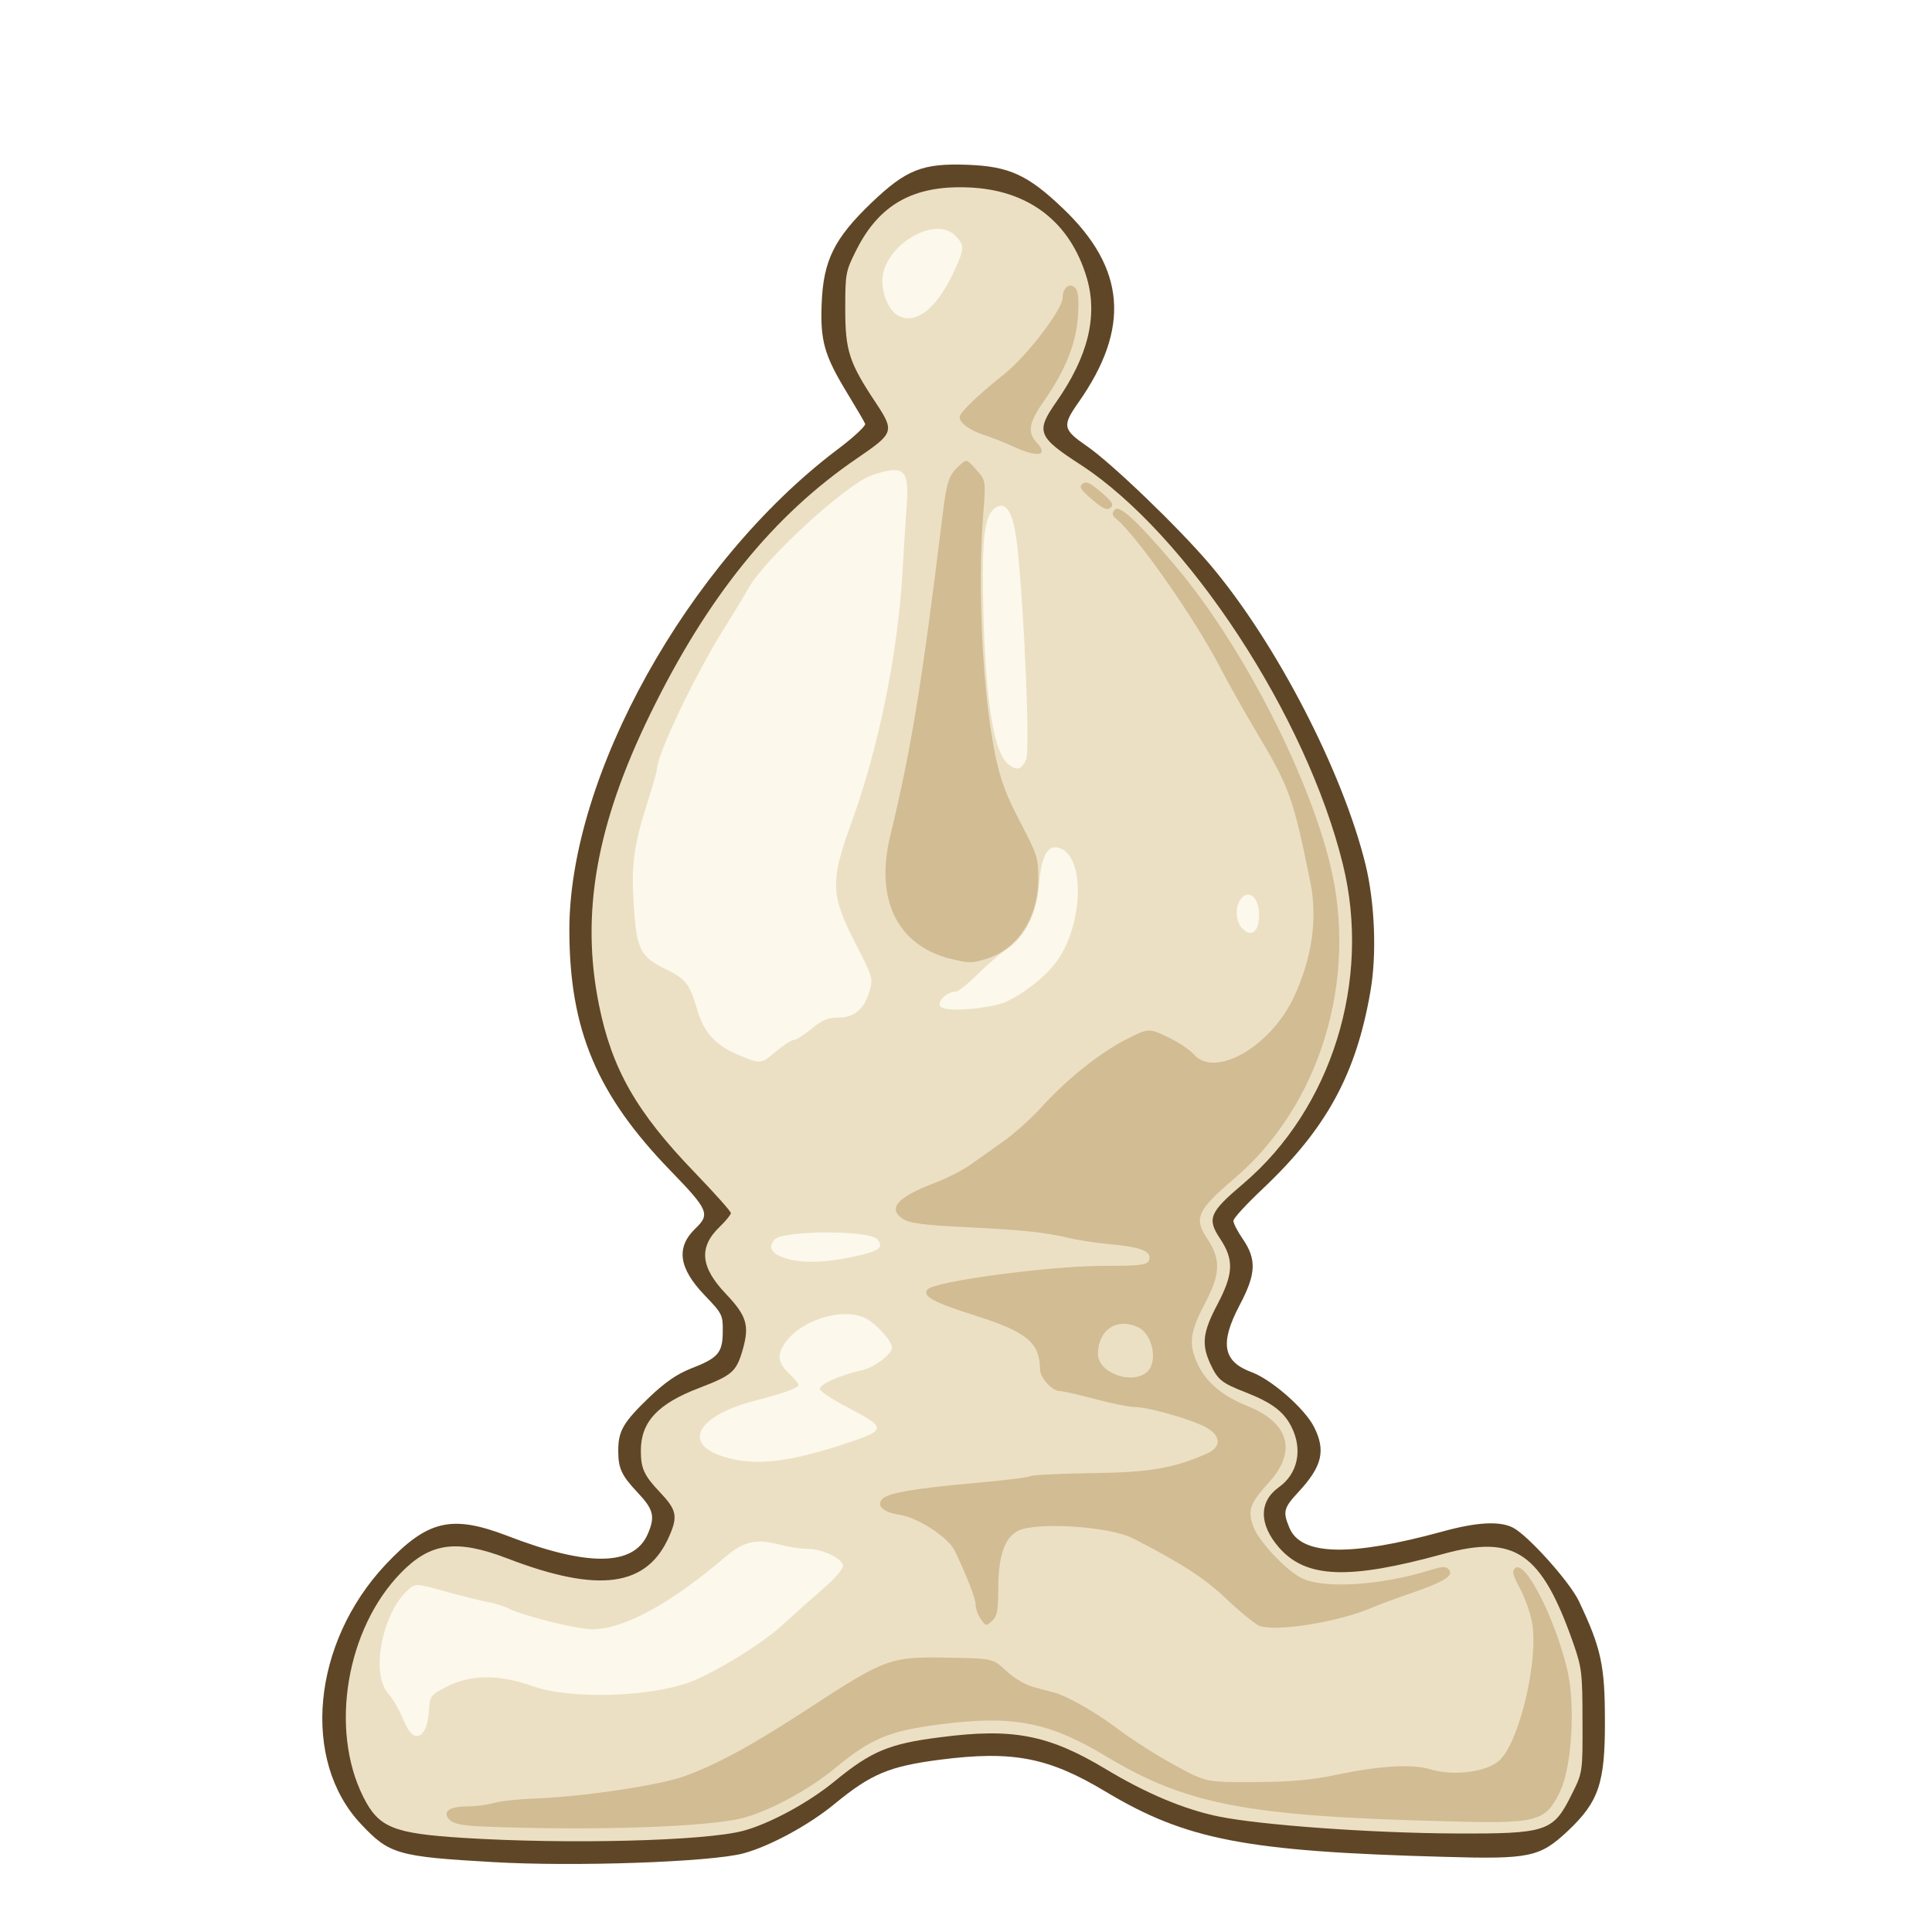
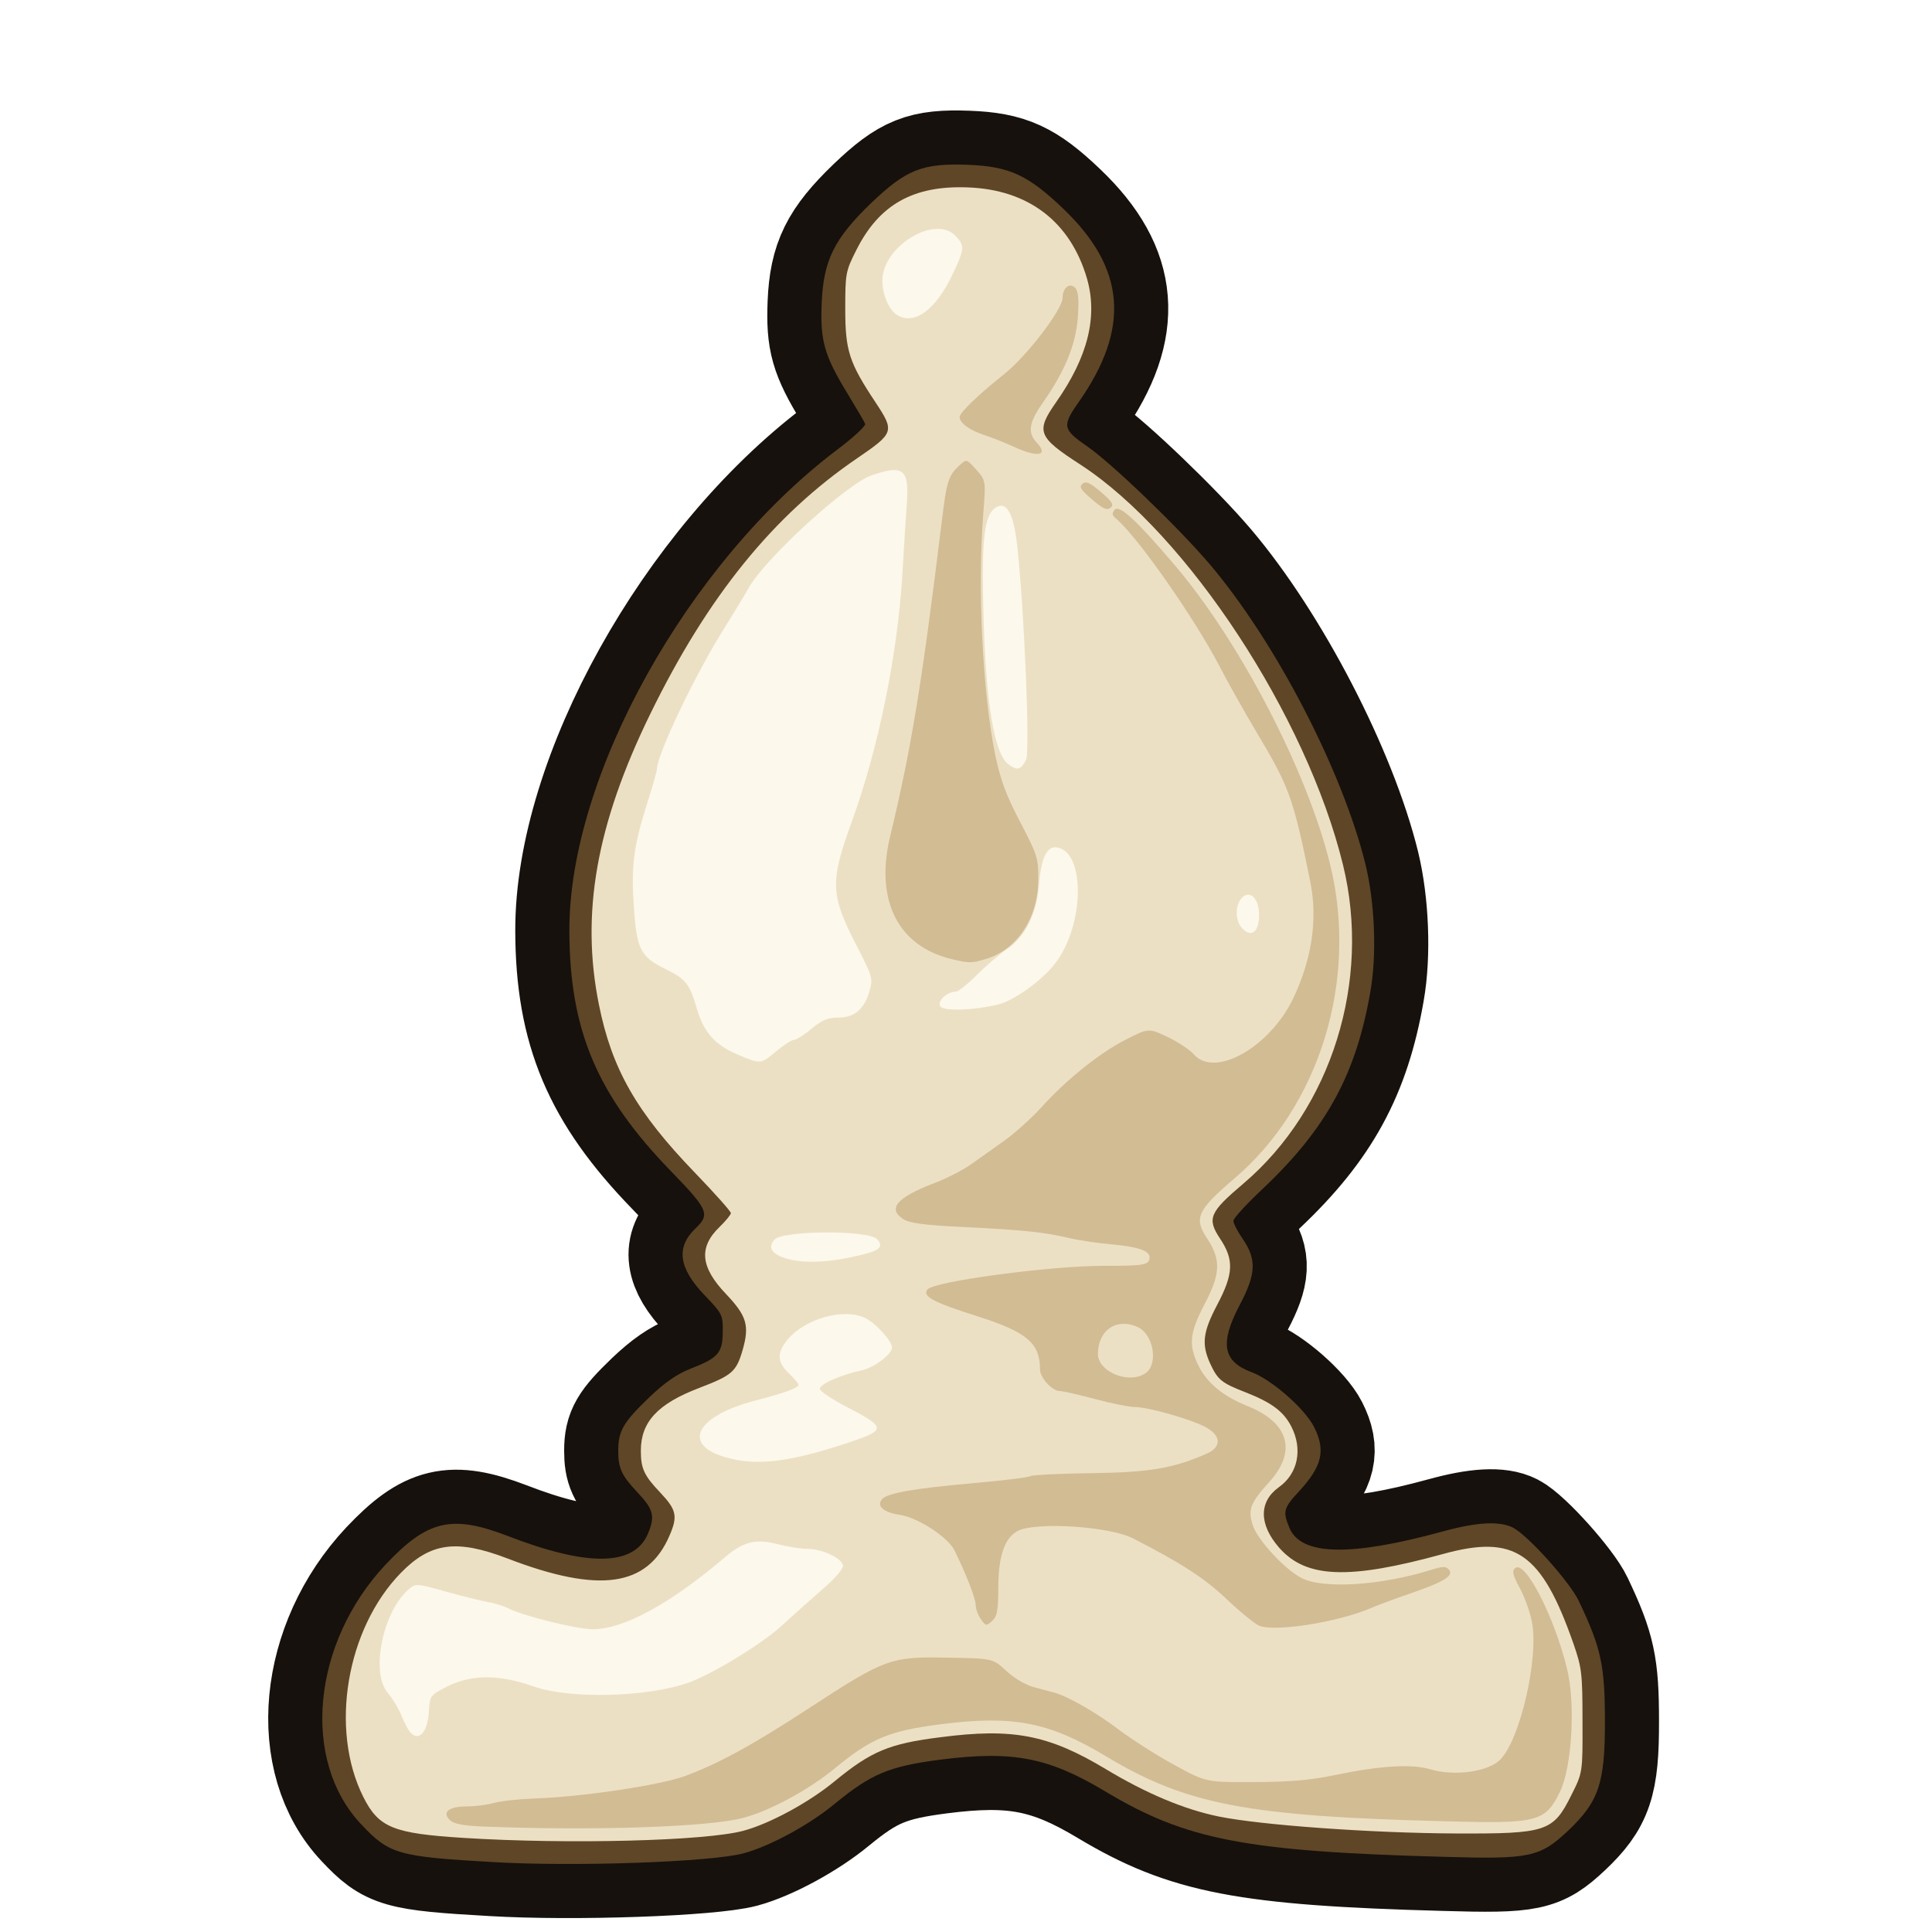
<svg xmlns="http://www.w3.org/2000/svg" viewBox="0 0 100 100">
+   <path fill="#16110d" stroke="#16110d" stroke-width="5.6" stroke-linejoin="round" d="M25.50 96.38C20.58 96.10 20.15 95.97 18.70 94.43C15.57 91.13 16.15 85.04 19.96 80.98C22.13 78.68 23.37 78.39 26.25 79.49C30.41 81.10 32.79 81.07 33.52 79.42C33.92 78.50 33.84 78.14 33.00 77.25C32.17 76.37 32.00 76.00 32.00 75.09C32.00 74.06 32.26 73.62 33.61 72.32C34.42 71.55 35.04 71.12 35.75 70.84C37.17 70.29 37.40 70.03 37.41 68.94C37.42 68.06 37.39 68.00 36.47 67.04C35.12 65.63 34.98 64.56 36.00 63.58C36.77 62.85 36.66 62.61 34.71 60.60C30.90 56.67 29.48 53.32 29.47 48.17C29.45 40.17 35.59 29.14 43.30 23.30C44.16 22.66 44.82 22.04 44.78 21.94C44.74 21.83 44.33 21.13 43.86 20.36C42.66 18.39 42.45 17.64 42.53 15.69C42.62 13.48 43.18 12.35 45.08 10.52C46.90 8.78 47.73 8.44 50.09 8.53C52.23 8.61 53.20 9.05 55.02 10.79C58.27 13.89 58.52 16.99 55.82 20.83C54.97 22.04 55.01 22.23 56.24 23.08C57.49 23.93 60.99 27.29 62.62 29.21C66.03 33.23 69.49 39.91 70.68 44.75C71.16 46.73 71.27 49.40 70.93 51.33C70.19 55.60 68.66 58.41 65.36 61.53C64.52 62.32 63.83 63.07 63.84 63.19C63.84 63.32 64.06 63.75 64.34 64.15C65.05 65.20 65.01 65.95 64.17 67.54C63.12 69.53 63.29 70.48 64.80 71.03C65.83 71.42 67.53 72.91 68.01 73.85C68.63 75.07 68.44 75.89 67.23 77.20C66.43 78.06 66.39 78.24 66.74 79.08C67.34 80.52 69.88 80.58 74.67 79.27C76.44 78.78 77.63 78.72 78.31 79.07C79.09 79.47 81.25 81.88 81.72 82.87C82.88 85.31 83.07 86.21 83.07 89.08C83.08 92.30 82.75 93.26 81.15 94.77C79.70 96.13 79.18 96.24 74.76 96.11C64.46 95.83 61.39 95.23 57.22 92.73C54.27 90.96 52.42 90.60 48.67 91.08C46.03 91.42 45.10 91.81 43.21 93.36C41.88 94.46 39.85 95.56 38.48 95.93C36.79 96.38 29.71 96.63 25.50 96.38Z" />
  <path fill="#5f4626" d="M25.50 96.38C20.58 96.10 20.15 95.97 18.70 94.43C15.57 91.13 16.15 85.04 19.96 80.98C22.13 78.68 23.37 78.39 26.25 79.49C30.41 81.10 32.79 81.07 33.52 79.42C33.92 78.50 33.84 78.14 33.00 77.25C32.17 76.37 32.00 76.00 32.00 75.09C32.00 74.06 32.26 73.62 33.61 72.32C34.42 71.55 35.04 71.12 35.75 70.84C37.17 70.29 37.40 70.03 37.41 68.94C37.42 68.06 37.39 68.00 36.47 67.04C35.12 65.63 34.98 64.56 36.00 63.58C36.77 62.85 36.66 62.61 34.71 60.60C30.90 56.67 29.48 53.32 29.47 48.17C29.45 40.17 35.59 29.14 43.30 23.30C44.16 22.66 44.82 22.04 44.78 21.94C44.74 21.83 44.33 21.13 43.86 20.36C42.66 18.39 42.45 17.64 42.53 15.69C42.62 13.48 43.18 12.35 45.08 10.52C46.90 8.78 47.73 8.44 50.09 8.53C52.23 8.61 53.20 9.05 55.02 10.79C58.27 13.89 58.52 16.99 55.82 20.83C54.97 22.04 55.01 22.23 56.24 23.08C57.49 23.93 60.99 27.29 62.62 29.21C66.03 33.23 69.49 39.91 70.68 44.75C71.16 46.73 71.27 49.40 70.93 51.33C70.19 55.60 68.66 58.41 65.36 61.53C64.52 62.32 63.83 63.07 63.84 63.19C63.84 63.32 64.06 63.75 64.34 64.15C65.05 65.20 65.01 65.95 64.17 67.54C63.12 69.53 63.29 70.48 64.80 71.03C65.83 71.42 67.53 72.91 68.01 73.85C68.63 75.07 68.44 75.89 67.23 77.20C66.43 78.06 66.39 78.24 66.74 79.08C67.34 80.52 69.88 80.58 74.67 79.27C76.44 78.78 77.63 78.72 78.31 79.07C79.09 79.47 81.25 81.88 81.72 82.87C82.88 85.31 83.07 86.21 83.07 89.08C83.08 92.30 82.75 93.26 81.15 94.77C79.70 96.13 79.18 96.24 74.76 96.11C64.46 95.83 61.39 95.23 57.22 92.73C54.27 90.96 52.42 90.60 48.67 91.08C46.03 91.42 45.10 91.81 43.21 93.36C41.88 94.46 39.85 95.56 38.48 95.93C36.79 96.38 29.71 96.63 25.50 96.38Z" />
  <path fill="#ece0c4" d="M24.00 95.13C20.35 94.90 19.60 94.60 18.80 93.00C17.05 89.50 17.93 84.30 20.75 81.41C22.28 79.84 23.63 79.66 26.25 80.66C31.01 82.49 33.51 82.14 34.65 79.49C35.09 78.48 35.02 78.15 34.17 77.25C33.33 76.37 33.17 76.00 33.17 75.09C33.17 73.60 34.04 72.66 36.19 71.84C37.91 71.18 38.11 71.00 38.44 69.87C38.80 68.61 38.65 68.11 37.59 66.99C36.25 65.59 36.15 64.56 37.25 63.50C37.57 63.19 37.83 62.87 37.83 62.79C37.83 62.70 36.99 61.76 35.96 60.69C32.95 57.57 31.67 55.34 31.00 52.00C30.05 47.30 30.86 42.68 33.65 36.97C36.62 30.88 40.03 26.67 44.38 23.71C46.28 22.41 46.31 22.33 45.32 20.83C43.95 18.77 43.75 18.15 43.75 16.00C43.75 14.15 43.77 14.04 44.32 12.95C45.50 10.59 47.27 9.59 50.09 9.70C53.22 9.81 55.40 11.47 56.26 14.41C56.83 16.38 56.31 18.47 54.67 20.81C53.60 22.34 53.70 22.61 55.94 24.06C61.46 27.66 67.63 37.07 69.51 44.75C70.99 50.77 68.92 57.38 64.36 61.26C62.60 62.75 62.46 63.07 63.15 64.11C63.88 65.21 63.85 65.93 63.00 67.54C62.26 68.95 62.18 69.57 62.64 70.58C63.03 71.42 63.22 71.58 64.48 72.07C65.83 72.60 66.44 73.06 66.84 73.84C67.44 75.02 67.18 76.28 66.19 76.98C65.15 77.73 65.16 78.91 66.21 80.11C67.60 81.69 69.79 81.78 74.67 80.44C78.42 79.40 79.79 80.35 81.45 85.10C81.87 86.32 81.91 86.61 81.91 89.08C81.92 91.75 81.92 91.75 81.33 92.92C80.39 94.81 80.05 94.92 75.33 94.90C71.01 94.88 65.27 94.47 63.07 94.02C61.28 93.65 59.33 92.83 57.22 91.56C54.27 89.79 52.42 89.43 48.67 89.92C46.03 90.25 45.10 90.64 43.21 92.19C41.88 93.29 39.85 94.39 38.48 94.76C36.52 95.29 29.41 95.47 24.00 95.13Z" />
  <path fill="#d2bc94" d="M25.01 94.54C24.00 94.50 23.51 94.41 23.30 94.22C22.85 93.81 23.22 93.50 24.15 93.50C24.57 93.50 25.21 93.42 25.57 93.32C25.92 93.22 26.86 93.12 27.65 93.09C30.09 93.01 34.12 92.41 35.42 91.94C37.12 91.32 38.91 90.35 41.79 88.47C45.83 85.83 46.09 85.74 49.07 85.80C51.39 85.84 51.39 85.84 52.09 86.49C52.51 86.88 53.10 87.22 53.53 87.33C53.92 87.44 54.40 87.56 54.58 87.61C55.31 87.82 56.81 88.68 57.94 89.55C58.60 90.04 59.87 90.86 60.78 91.35C62.42 92.25 62.42 92.25 64.92 92.24C66.78 92.23 67.84 92.14 69.08 91.88C71.42 91.39 73.08 91.29 74.04 91.58C75.28 91.95 77.04 91.71 77.66 91.07C78.68 90.02 79.64 85.88 79.30 83.99C79.21 83.49 78.93 82.69 78.67 82.21C78.29 81.51 78.25 81.31 78.43 81.16C78.93 80.74 80.43 83.62 81.10 86.33C81.56 88.15 81.37 91.46 80.74 92.75C79.98 94.30 79.60 94.40 74.83 94.27C64.55 94.01 61.40 93.41 57.22 90.89C54.27 89.12 52.42 88.77 48.67 89.25C46.03 89.59 45.10 89.97 43.21 91.53C41.88 92.63 39.85 93.73 38.48 94.09C36.72 94.57 30.63 94.77 25.01 94.54ZM65.18 84.15C64.96 84.06 64.21 83.45 63.51 82.79C62.37 81.70 61.17 80.92 58.65 79.63C57.43 79.00 53.62 78.76 52.68 79.24C51.99 79.60 51.67 80.56 51.67 82.23C51.67 83.38 51.61 83.66 51.35 83.90C51.05 84.17 51.02 84.17 50.77 83.81C50.62 83.60 50.50 83.26 50.50 83.07C50.50 82.74 50.02 81.50 49.40 80.24C49.06 79.56 47.51 78.55 46.58 78.41C45.73 78.28 45.36 77.96 45.65 77.60C45.92 77.28 47.32 77.04 50.45 76.76C51.94 76.63 53.24 76.47 53.35 76.40C53.46 76.34 54.88 76.27 56.50 76.25C59.50 76.21 60.74 76.00 62.46 75.24C63.26 74.89 63.21 74.28 62.35 73.84C61.54 73.43 59.42 72.83 58.75 72.83C58.48 72.83 57.55 72.65 56.70 72.42C55.84 72.19 55.01 72.00 54.85 72.00C54.46 72.00 53.83 71.31 53.83 70.88C53.83 69.52 53.16 68.95 50.59 68.13C48.28 67.40 47.72 67.09 48.01 66.74C48.36 66.32 54.33 65.52 57.12 65.52C59.24 65.52 59.50 65.48 59.50 65.07C59.50 64.73 58.85 64.52 57.45 64.40C56.79 64.34 55.84 64.20 55.33 64.08C54.07 63.78 52.94 63.66 49.84 63.51C47.81 63.41 47.08 63.31 46.75 63.10C45.92 62.56 46.42 61.98 48.35 61.24C48.99 61.00 49.85 60.56 50.25 60.27C50.66 59.99 51.43 59.43 51.97 59.05C52.52 58.66 53.36 57.90 53.86 57.36C55.17 55.90 56.89 54.52 58.25 53.82C59.45 53.21 59.45 53.21 60.43 53.67C60.97 53.93 61.58 54.33 61.79 54.57C62.87 55.82 65.72 54.21 66.94 51.67C67.91 49.62 68.21 47.57 67.82 45.64C66.94 41.29 66.74 40.75 65.04 37.90C64.39 36.81 63.53 35.28 63.13 34.50C61.83 32.00 58.86 27.75 57.77 26.85C57.56 26.67 57.54 26.57 57.69 26.39C57.93 26.10 58.82 26.92 60.77 29.21C64.17 33.19 67.66 39.90 68.85 44.75C70.31 50.71 68.32 57.23 63.89 61.00C61.97 62.64 61.78 63.05 62.48 64.10C63.21 65.21 63.18 65.93 62.33 67.54C61.59 68.96 61.52 69.58 61.98 70.58C62.43 71.55 63.26 72.25 64.58 72.78C66.73 73.65 67.14 75.12 65.68 76.73C64.70 77.81 64.58 78.15 64.85 78.96C65.09 79.71 66.52 81.25 67.37 81.68C68.49 82.25 71.44 82.07 74.03 81.27C74.69 81.06 74.84 81.06 75.00 81.25C75.26 81.56 74.74 81.88 72.99 82.48C72.21 82.75 71.31 83.08 70.97 83.23C69.27 83.96 66.02 84.48 65.18 84.15ZM59.30 71.07C59.97 70.60 59.70 69.06 58.89 68.69C57.80 68.19 56.83 68.84 56.83 70.08C56.83 71.01 58.45 71.67 59.30 71.07ZM49.29 49.65C46.47 48.99 45.27 46.59 46.08 43.26C47.17 38.74 47.71 35.43 48.75 26.96C49.00 24.89 49.09 24.61 49.67 24.08C50.03 23.75 50.03 23.75 50.53 24.31C51.03 24.87 51.03 24.87 50.89 26.64C50.59 30.44 50.86 35.87 51.51 39.06C51.78 40.35 52.06 41.12 52.80 42.54C53.71 44.28 53.75 44.42 53.74 45.56C53.72 47.54 52.64 49.16 51.02 49.64C50.29 49.86 50.17 49.86 49.29 49.65ZM56.52 25.85C55.93 25.34 55.84 25.20 56.03 25.04C56.22 24.89 56.41 24.98 56.99 25.47C57.58 25.98 57.67 26.13 57.48 26.28C57.30 26.43 57.09 26.34 56.52 25.85ZM52.58 23.17C52.03 22.92 51.28 22.62 50.92 22.51C50.19 22.27 49.67 21.89 49.67 21.59C49.67 21.36 50.58 20.48 51.98 19.36C53.15 18.43 55.00 16.01 55.00 15.41C55.00 14.88 55.39 14.59 55.67 14.92C55.82 15.10 55.85 15.54 55.79 16.43C55.68 17.85 55.12 19.21 54.00 20.81C53.25 21.88 53.17 22.39 53.67 22.92C54.28 23.57 53.74 23.69 52.58 23.17Z" />
  <path fill="#fcf8ec" d="M21.20 89.62C21.11 89.51 20.92 89.13 20.77 88.78C20.62 88.42 20.31 87.90 20.06 87.61C19.20 86.59 19.78 83.55 21.07 82.34C21.50 81.94 21.50 81.94 23.04 82.37C23.89 82.61 24.88 82.85 25.24 82.92C25.61 82.98 26.11 83.14 26.36 83.27C27.12 83.65 29.86 84.33 30.68 84.33C32.28 84.33 34.72 83.00 37.55 80.58C38.48 79.79 39.12 79.63 40.27 79.93C40.77 80.06 41.46 80.17 41.80 80.17C42.54 80.17 43.56 80.64 43.63 81.02C43.66 81.19 43.25 81.68 42.56 82.27C41.94 82.81 40.98 83.67 40.42 84.18C39.40 85.11 36.84 86.67 35.62 87.10C33.49 87.85 29.49 87.95 27.62 87.29C25.84 86.66 24.40 86.66 23.15 87.29C22.26 87.75 22.25 87.76 22.20 88.58C22.13 89.70 21.66 90.19 21.20 89.62ZM37.46 75.40C35.28 74.73 36.08 73.28 39.07 72.50C40.64 72.09 41.33 71.84 41.33 71.68C41.33 71.61 41.11 71.35 40.83 71.08C40.21 70.49 40.20 70.02 40.78 69.32C41.71 68.22 43.74 67.68 44.82 68.24C45.37 68.53 46.17 69.42 46.17 69.75C46.17 70.09 45.24 70.79 44.63 70.92C43.47 71.17 42.35 71.68 42.44 71.91C42.49 72.04 43.11 72.45 43.82 72.82C45.93 73.92 45.93 74.01 43.67 74.75C40.73 75.71 39.05 75.89 37.46 75.40ZM40.73 65.15C39.94 64.92 39.72 64.57 40.09 64.16C40.53 63.68 44.96 63.66 45.40 64.14C45.79 64.58 45.51 64.77 44.02 65.08C42.69 65.36 41.53 65.38 40.73 65.15ZM38.17 54.58C37.00 54.08 36.42 53.42 36.07 52.21C35.70 50.93 35.48 50.66 34.47 50.17C33.15 49.52 32.96 49.16 32.81 46.96C32.66 44.82 32.79 43.80 33.51 41.54C33.78 40.69 34.00 39.92 34.00 39.83C34.00 39.06 36.00 34.87 37.50 32.50C37.93 31.81 38.50 30.88 38.75 30.43C39.62 28.89 43.83 25.04 45.12 24.60C46.76 24.04 47.06 24.28 46.94 26.03C46.89 26.70 46.78 28.41 46.70 29.83C46.44 33.95 45.47 38.70 44.11 42.47C42.94 45.69 42.97 46.30 44.37 49.01C45.14 50.51 45.19 50.65 45.02 51.25C44.75 52.22 44.24 52.67 43.40 52.67C42.84 52.67 42.56 52.79 42.00 53.25C41.62 53.57 41.20 53.83 41.08 53.83C40.96 53.83 40.55 54.10 40.17 54.42C39.36 55.09 39.38 55.09 38.17 54.58ZM48.68 52.10C48.47 51.85 49.00 51.33 49.47 51.33C49.59 51.33 50.09 50.94 50.57 50.46C51.04 49.98 51.74 49.38 52.10 49.14C53.06 48.50 53.66 47.30 53.78 45.79C53.89 44.41 54.18 43.79 54.70 43.86C56.19 44.09 56.14 47.87 54.62 49.86C53.96 50.73 52.50 51.78 51.68 51.99C50.45 52.29 48.89 52.35 48.68 52.10ZM64.28 48.03C63.91 47.62 63.93 46.79 64.31 46.44C64.72 46.06 65.17 46.53 65.17 47.35C65.17 48.25 64.76 48.56 64.28 48.03ZM52.22 39.58C51.46 39.05 51.02 36.40 50.90 31.67C50.80 27.86 50.95 26.64 51.54 26.27C52.11 25.91 52.47 26.58 52.66 28.33C53.02 31.67 53.32 38.89 53.11 39.32C52.86 39.84 52.66 39.90 52.22 39.58ZM46.46 16.32C46.02 16.07 45.67 15.26 45.67 14.53C45.67 12.75 48.41 11.08 49.47 12.22C49.94 12.72 49.93 12.88 49.32 14.17C48.45 16.02 47.35 16.84 46.46 16.32Z" />
</svg>
